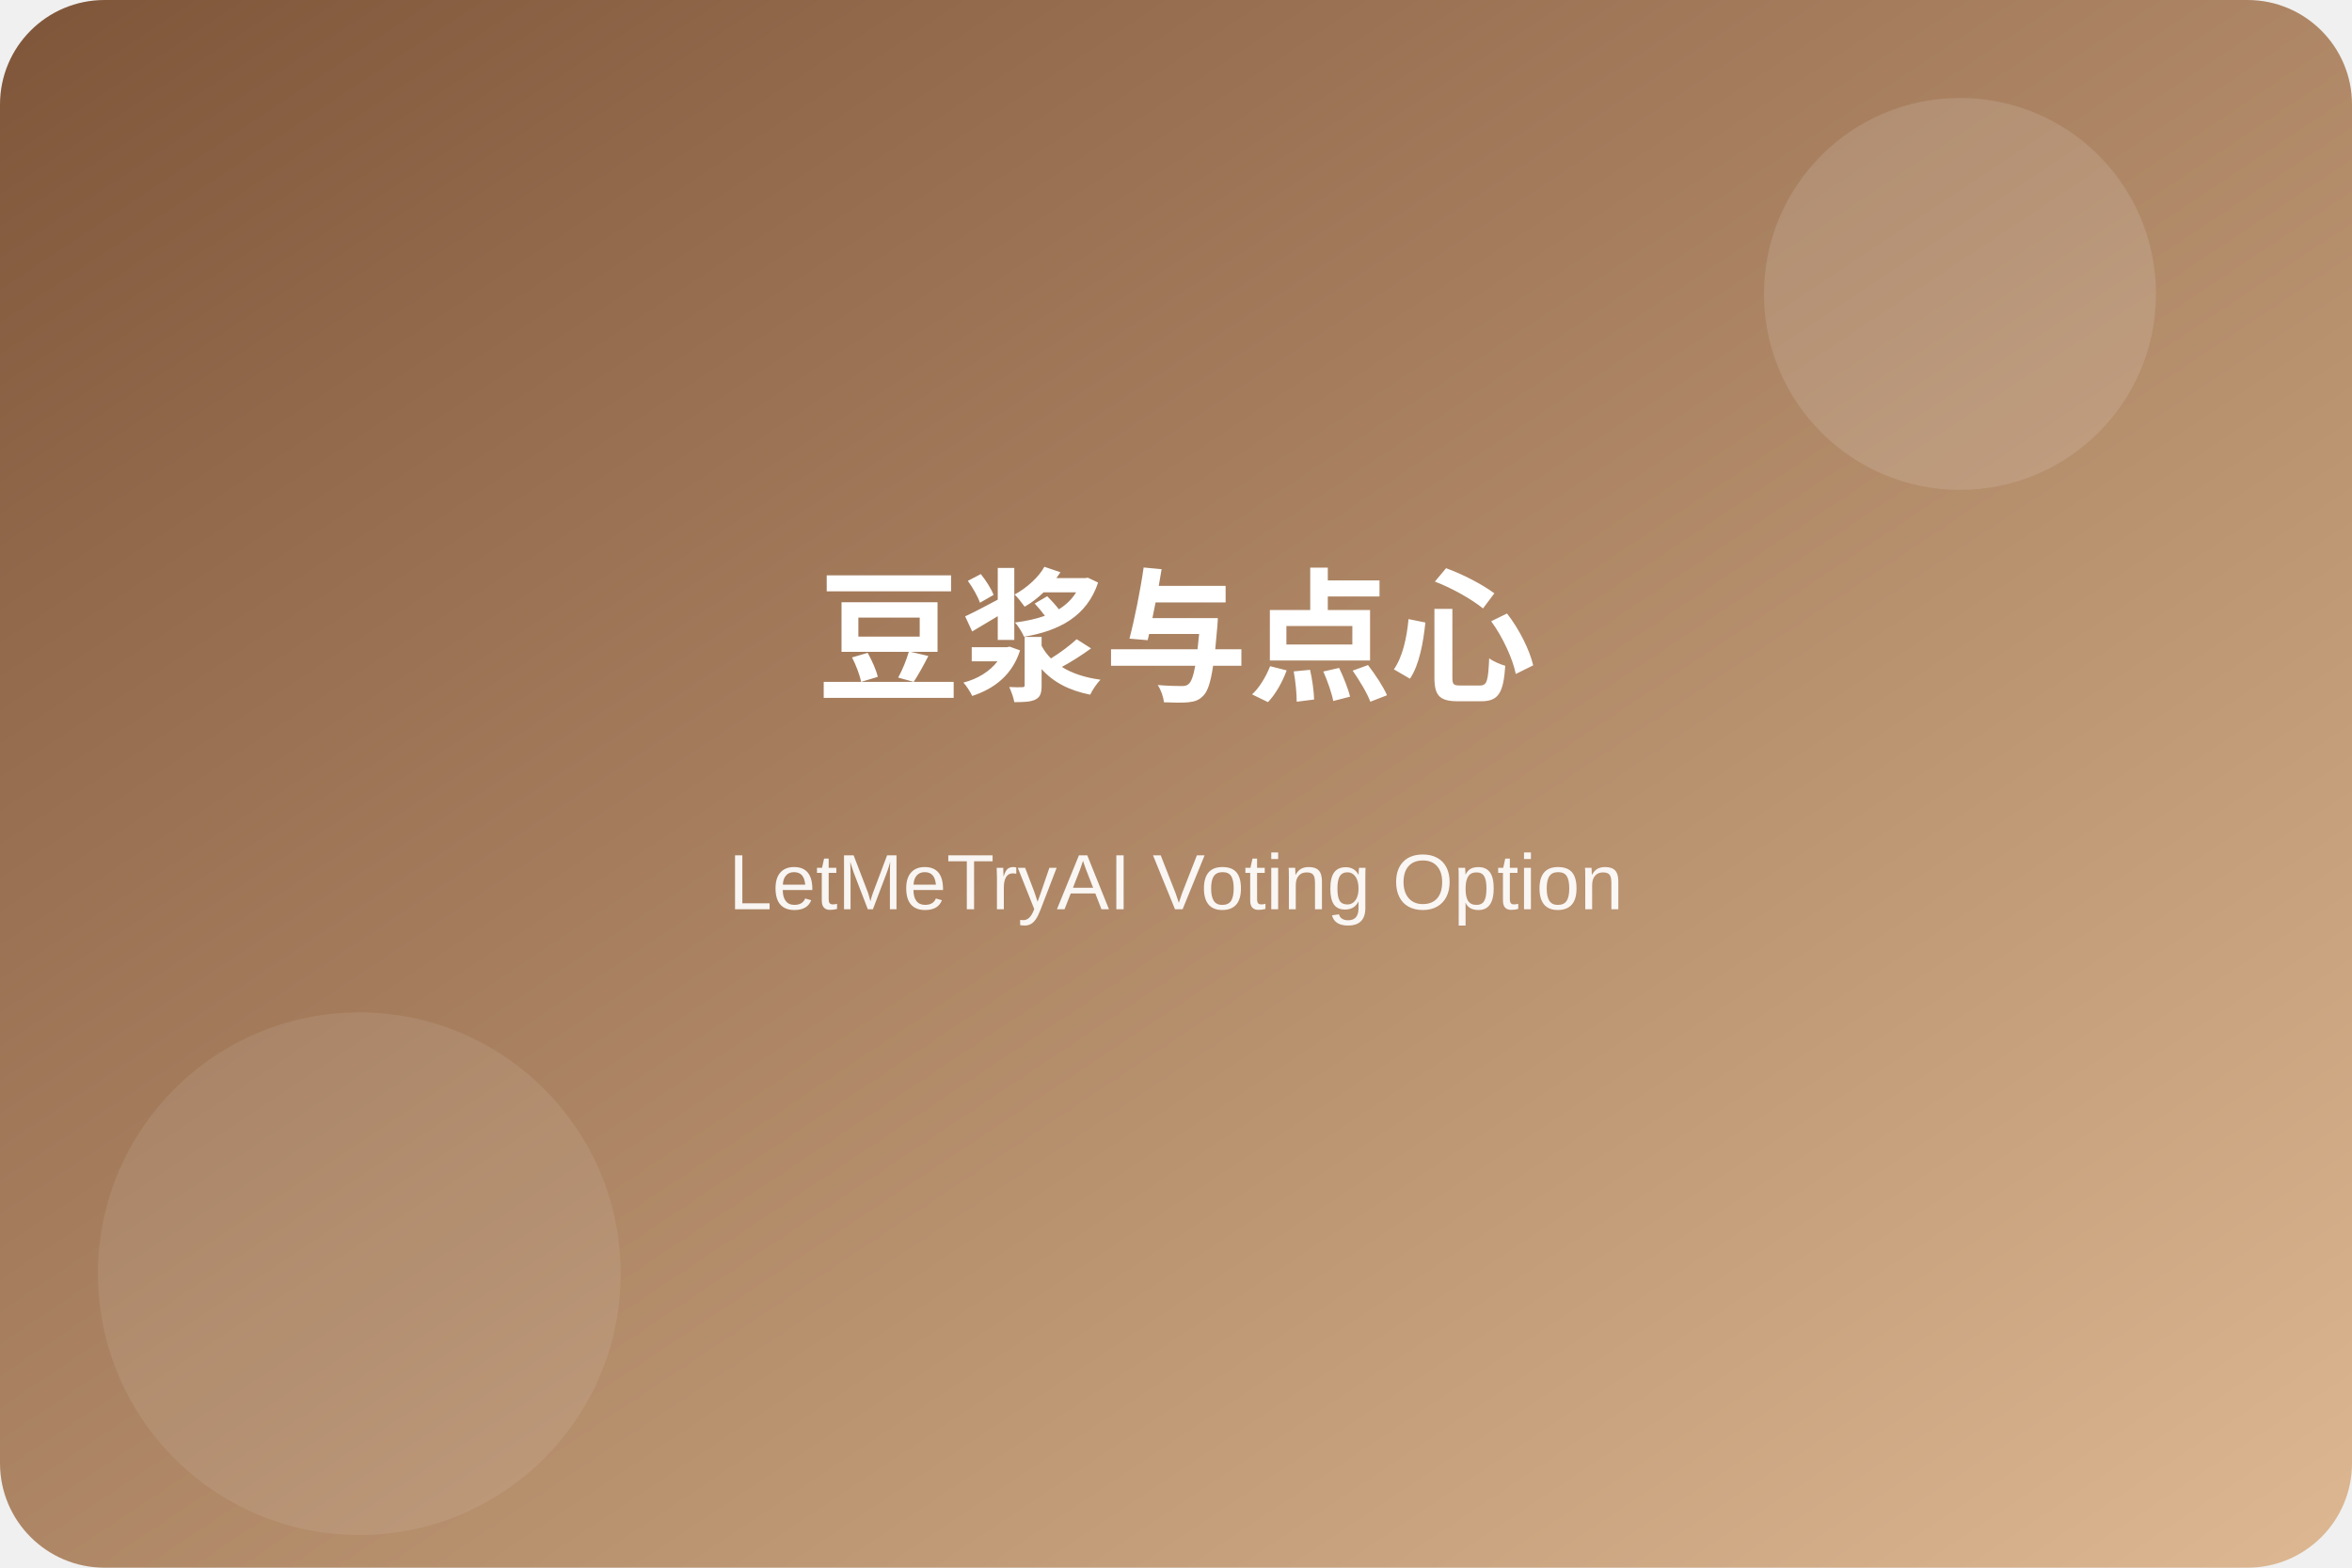
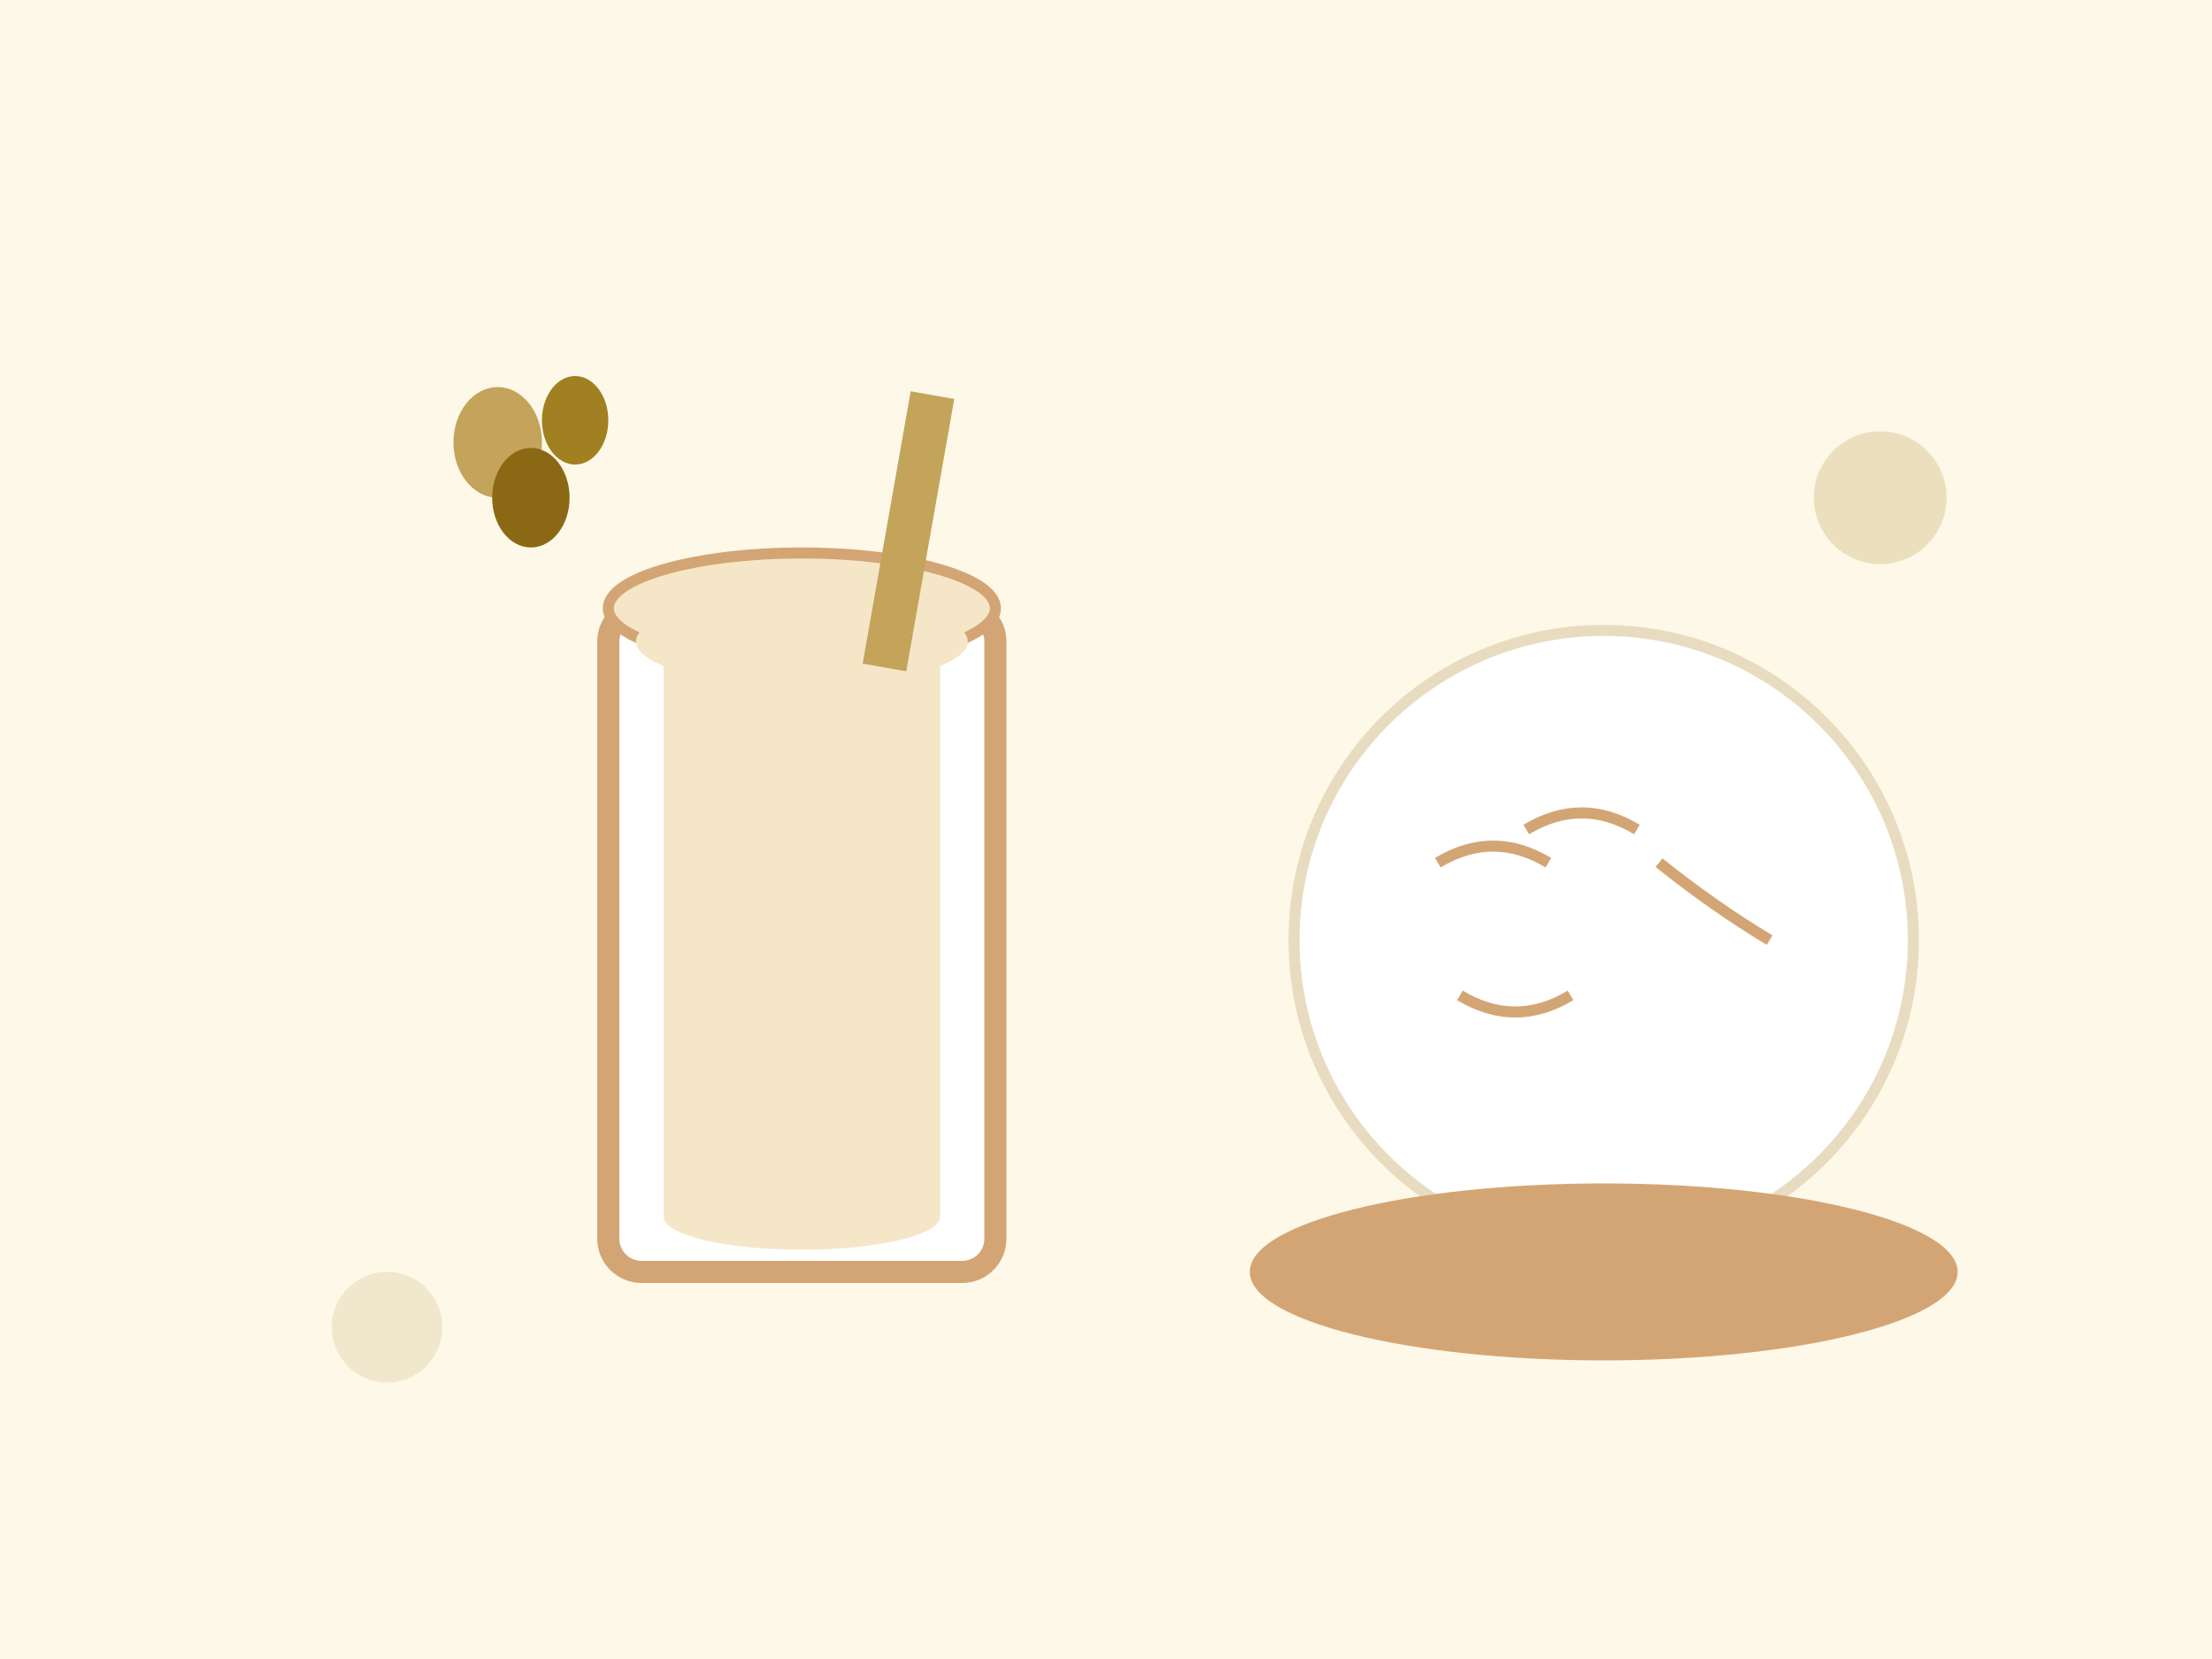
- <svg xmlns="http://www.w3.org/2000/svg" width="720" height="480" viewBox="0 0 720 480">
-   <defs>
-     <linearGradient id="grad" x1="0%" y1="0%" x2="100%" y2="100%">
-       <stop offset="0%" stop-color="#7f5539" />
-       <stop offset="100%" stop-color="#ddb892" />
-     </linearGradient>
-   </defs>
-   <rect width="720" height="480" rx="32" fill="url(#grad)" />
-   <circle cx="600" cy="90" r="60" fill="rgba(255,255,255,0.12)" />
-   <circle cx="110" cy="390" r="80" fill="rgba(255,255,255,0.08)" />
-   <text x="50%" y="44%" text-anchor="middle" font-size="44" font-family="Arial,Helvetica,sans-serif" fill="#ffffff" font-weight="700">豆浆与点心</text>
-   <text x="50%" y="58%" text-anchor="middle" font-size="24" font-family="Arial,Helvetica,sans-serif" fill="rgba(255,255,255,0.92)">LetMeTryAI Voting Option</text>
+ <svg xmlns="http://www.w3.org/2000/svg" viewBox="0 0 200 150">
+   <rect width="200" height="150" fill="#fdf8e8" />
+   <rect x="55" y="55" width="35" height="60" rx="3" fill="#ffffff" stroke="#d4a574" stroke-width="2" />
+   <ellipse cx="72.5" cy="55" rx="17.5" ry="5" fill="#f5e6c8" stroke="#d4a574" stroke-width="1" />
+   <ellipse cx="72.5" cy="58" rx="15" ry="4" fill="#f5e6c8" />
+   <rect x="60" y="58" width="25" height="52" fill="#f5e6c8" />
+   <ellipse cx="72.5" cy="110" rx="12.5" ry="3" fill="#f5e6c8" />
+   <rect x="78" y="35" width="4" height="25" fill="#c4a35a" transform="rotate(10 78 60)" />
+   <circle cx="145" cy="85" r="28" fill="#ffffff" stroke="#e8dcc0" stroke-width="1" />
+   <ellipse cx="145" cy="85" rx="25" ry="12" fill="#ffffff" />
+   <path d="M130 78 Q135 75 140 78" stroke="#d4a574" stroke-width="1" fill="none" />
+   <path d="M138 75 Q143 72 148 75" stroke="#d4a574" stroke-width="1" fill="none" />
+   <path d="M150 78 Q155 82 160 85" stroke="#d4a574" stroke-width="1" fill="none" />
+   <path d="M132 90 Q137 93 142 90" stroke="#d4a574" stroke-width="1" fill="none" />
+   <ellipse cx="145" cy="115" rx="32" ry="8" fill="#d4a574" />
+   <ellipse cx="45" cy="40" rx="4" ry="5" fill="#c4a35a" />
+   <ellipse cx="52" cy="38" rx="3" ry="4" fill="#a08020" />
+   <ellipse cx="48" cy="45" rx="3.5" ry="4.5" fill="#8b6914" />
+   <circle cx="170" cy="45" r="6" fill="#c4a35a" opacity="0.3" />
+   <circle cx="35" cy="120" r="5" fill="#c4a35a" opacity="0.2" />
</svg>
